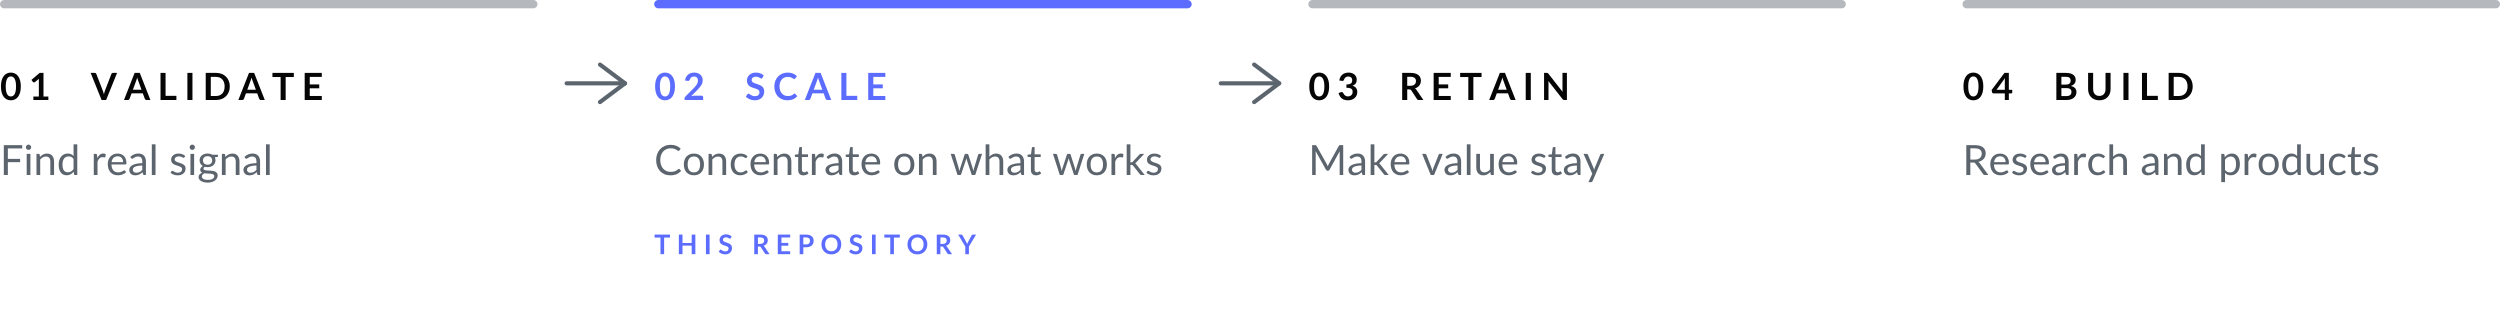
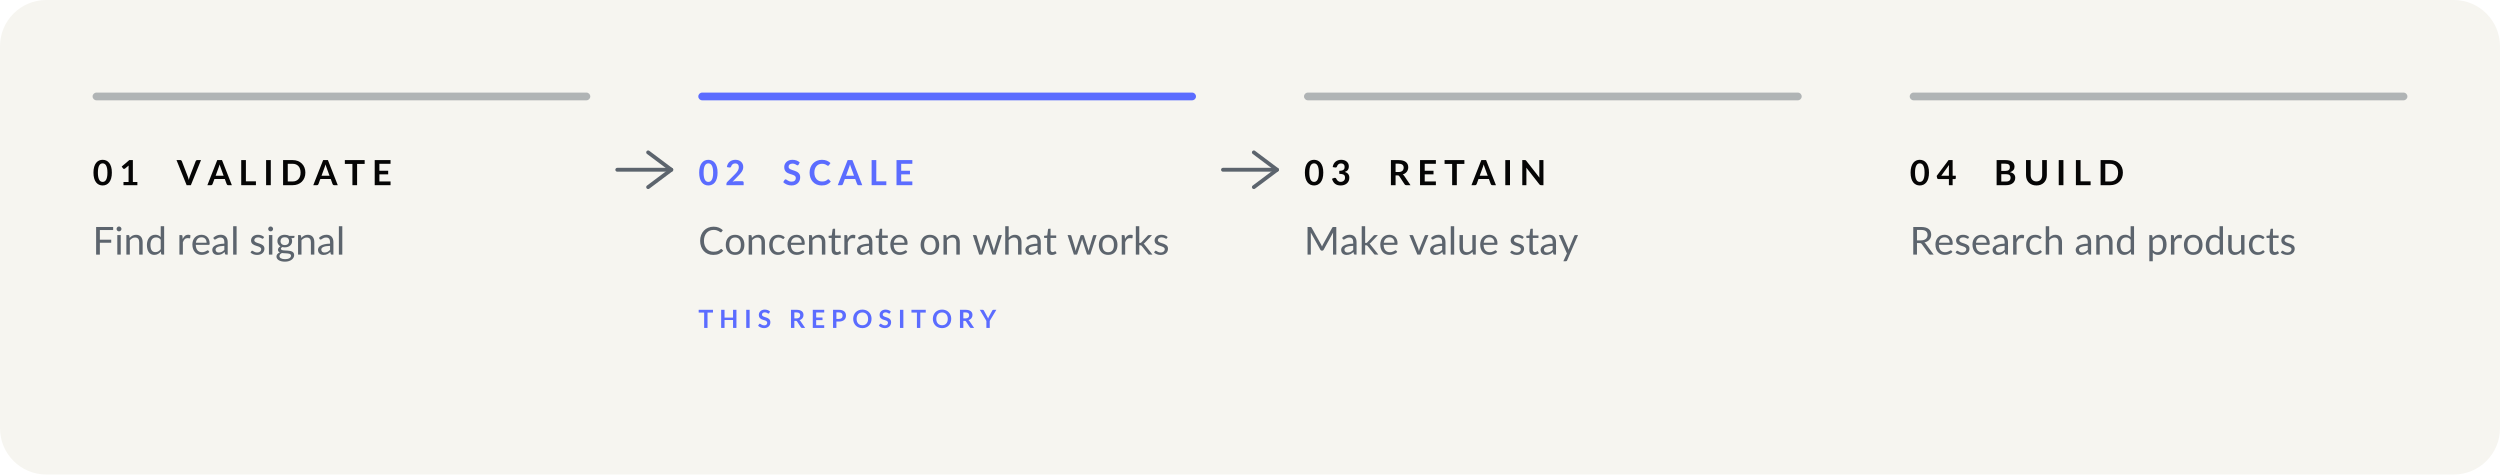
- <svg xmlns="http://www.w3.org/2000/svg" xmlns:xlink="http://www.w3.org/1999/xlink" width="1200" height="150" viewBox="0 0 1200 150" role="img" aria-label="ABADE method: validate, scale, retain, build. This repository: Scale">
+ <svg xmlns="http://www.w3.org/2000/svg" xmlns:xlink="http://www.w3.org/1999/xlink" width="1296" height="246" viewBox="0 0 1296 246" role="img" aria-label="ABADE method: validate, scale, retain, build. This repository: Scale">
  <defs>
    <path id="Bold-zero" d="M1110 723Q1110 534 1069.5 394.5Q1029 255 957.5 164.0Q886 73 788.5 28.5Q691 -16 578 -16Q465 -16 368.5 28.5Q272 73 201.0 164.0Q130 255 90.0 394.5Q50 534 50 723Q50 913 90.0 1052.0Q130 1191 201.0 1282.0Q272 1373 368.5 1417.5Q465 1462 578 1462Q691 1462 788.5 1417.5Q886 1373 957.5 1282.0Q1029 1191 1069.5 1052.0Q1110 913 1110 723ZM855 723Q855 880 832.0 983.0Q809 1086 770.5 1147.0Q732 1208 682.0 1232.5Q632 1257 578 1257Q525 1257 475.5 1232.5Q426 1208 388.0 1147.0Q350 1086 327.5 983.0Q305 880 305 723Q305 566 327.5 463.0Q350 360 388.0 299.0Q426 238 475.5 213.5Q525 189 578 189Q632 189 682.0 213.5Q732 238 770.5 299.0Q809 360 832.0 463.0Q855 566 855 723Z" />
    <path id="Bold-one" d="M1035 185V0H235V185H528V1028Q528 1078 531 1131L323 957Q305 943 287.5 939.5Q270 936 254.5 939.0Q239 942 227.0 949.5Q215 957 209 966L131 1073L572 1448H775V185Z" />
    <path id="Bold-space" d="" />
    <path id="Bold-V" d="M1400 1446 816 0H573L-11 1446H205Q240 1446 262.0 1429.0Q284 1412 295 1385L636 503Q653 460 668.5 408.5Q684 357 698 301Q710 357 724.0 408.5Q738 460 755 503L1094 1385Q1102 1408 1125.5 1427.0Q1149 1446 1183 1446Z" />
    <path id="Bold-A" d="M925 546 749 1027Q736 1059 722.0 1103.0Q708 1147 694 1198Q681 1147 667.0 1102.5Q653 1058 640 1025L465 546ZM1400 0H1192Q1157 0 1135.0 17.5Q1113 35 1102 61L994 356H395L287 61Q279 38 256.0 19.0Q233 0 199 0H-11L558 1446H832Z" />
    <path id="Bold-L" d="M1008 222V0H161V1446H430V222Z" />
    <path id="Bold-I" d="M431 0H161V1446H431Z" />
    <path id="Bold-D" d="M1445 723Q1445 564 1392.0 431.0Q1339 298 1243.0 202.0Q1147 106 1012.0 53.0Q877 0 712 0H161V1446H712Q877 1446 1012.0 1392.5Q1147 1339 1243.0 1243.5Q1339 1148 1392.0 1015.0Q1445 882 1445 723ZM1169 723Q1169 842 1137.5 936.5Q1106 1031 1046.5 1096.5Q987 1162 902.5 1197.0Q818 1232 712 1232H431V214H712Q818 214 902.5 249.0Q987 284 1046.5 349.5Q1106 415 1137.5 509.5Q1169 604 1169 723Z" />
    <path id="Bold-T" d="M1171 1225H735V0H466V1225H30V1446H1171Z" />
    <path id="Bold-E" d="M431 1232V831H937V624H431V215H1073V0H161V1446H1073V1232Z" />
    <path id="Regular-F" d="M377 1275V774H966V616H377V0H183V1433H1066V1275Z" />
    <path id="Regular-i" d="M329 1013V0H151V1013ZM367 1331Q367 1305 356.5 1282.5Q346 1260 328.5 1242.5Q311 1225 287.5 1215.0Q264 1205 238 1205Q212 1205 189.5 1215.0Q167 1225 150.0 1242.5Q133 1260 123.0 1282.5Q113 1305 113 1331Q113 1357 123.0 1380.5Q133 1404 150.0 1421.5Q167 1439 189.5 1449.0Q212 1459 238 1459Q264 1459 287.5 1449.0Q311 1439 328.5 1421.5Q346 1404 356.5 1380.5Q367 1357 367 1331Z" />
    <path id="Regular-n" d="M309 866Q342 903 379.0 933.0Q416 963 457.5 984.5Q499 1006 545.5 1017.5Q592 1029 646 1029Q729 1029 792.5 1001.5Q856 974 898.5 923.5Q941 873 963.0 802.0Q985 731 985 645V0H806V645Q806 760 753.5 823.5Q701 887 594 887Q515 887 446.5 849.0Q378 811 320 746V0H141V1013H248Q286 1013 295 976Z" />
    <path id="Regular-d" d="M801 772Q751 839 693.0 865.5Q635 892 563 892Q422 892 346.0 791.0Q270 690 270 503Q270 404 287.0 333.5Q304 263 337.0 217.5Q370 172 418.0 151.0Q466 130 527 130Q615 130 680.5 170.0Q746 210 801 283ZM979 1473V0H873Q835 0 825 37L809 160Q744 82 661.0 34.0Q578 -14 469 -14Q382 -14 311.0 19.5Q240 53 190.0 118.0Q140 183 113.0 280.0Q86 377 86 503Q86 615 116.0 711.5Q146 808 202.0 879.0Q258 950 339.5 990.5Q421 1031 523 1031Q616 1031 682.5 999.5Q749 968 801 912V1473Z" />
    <path id="Regular-space" d="" />
    <path id="Regular-r" d="M310 810Q358 914 428.0 972.5Q498 1031 599 1031Q631 1031 660.5 1024.0Q690 1017 713 1002L700 869Q694 844 670 844Q656 844 629.0 850.0Q602 856 568 856Q520 856 482.5 842.0Q445 828 415.5 800.5Q386 773 362.5 732.5Q339 692 320 640V0H141V1013H243Q272 1013 283.0 1002.0Q294 991 298 964Z" />
    <path id="Regular-e" d="M819 617Q819 679 801.5 730.5Q784 782 750.5 819.5Q717 857 669.0 877.5Q621 898 560 898Q432 898 357.5 823.5Q283 749 265 617ZM963 142Q930 102 884.0 72.5Q838 43 785.5 24.0Q733 5 677.0 -4.5Q621 -14 566 -14Q461 -14 372.5 21.5Q284 57 219.5 125.5Q155 194 119.0 295.0Q83 396 83 527Q83 633 115.5 725.0Q148 817 209.0 884.5Q270 952 358.0 990.5Q446 1029 556 1029Q647 1029 724.5 998.5Q802 968 858.5 910.5Q915 853 947.0 768.5Q979 684 979 576Q979 534 970.0 520.0Q961 506 936 506H259Q262 410 285.5 339.0Q309 268 351.0 220.5Q393 173 451.0 149.5Q509 126 581 126Q648 126 696.5 141.5Q745 157 780.0 175.0Q815 193 838.5 208.5Q862 224 879 224Q901 224 913 207Z" />
    <path id="Regular-a" d="M690 456Q567 452 480.5 436.5Q394 421 339.5 396.0Q285 371 260.5 337.0Q236 303 236 261Q236 221 249.0 192.0Q262 163 284.5 144.5Q307 126 337.5 117.5Q368 109 403 109Q450 109 489.0 118.5Q528 128 562.5 146.0Q597 164 628.5 189.0Q660 214 690 246ZM115 870Q199 951 296.0 991.0Q393 1031 511 1031Q596 1031 662.0 1003.0Q728 975 773.0 925.0Q818 875 841.0 804.0Q864 733 864 648V0H785Q759 0 745.0 8.5Q731 17 723 42L703 138Q663 101 625.0 72.5Q587 44 545.0 24.5Q503 5 455.5 -5.5Q408 -16 350 -16Q291 -16 239.0 0.5Q187 17 148.5 50.0Q110 83 87.5 133.5Q65 184 65 253Q65 313 98.0 368.5Q131 424 205.0 467.0Q279 510 398.0 537.5Q517 565 690 569V648Q690 766 639.0 826.5Q588 887 490 887Q424 887 379.5 870.5Q335 854 302.5 833.5Q270 813 246.5 796.5Q223 780 200 780Q182 780 169.0 789.5Q156 799 147 813Z" />
    <path id="Regular-l" d="M325 1473V0H147V1473Z" />
    <path id="Regular-s" d="M731 846Q719 824 694 824Q679 824 660.0 835.0Q641 846 613.5 859.5Q586 873 548.0 884.5Q510 896 458 896Q413 896 377.0 884.5Q341 873 315.5 853.0Q290 833 276.5 806.5Q263 780 263 749Q263 710 285.5 684.0Q308 658 345.0 639.0Q382 620 429.0 605.5Q476 591 525.5 574.5Q575 558 622.0 538.0Q669 518 706.0 488.0Q743 458 765.5 414.5Q788 371 788 310Q788 240 763.0 180.5Q738 121 689.0 77.5Q640 34 569.0 9.0Q498 -16 405 -16Q299 -16 213.0 18.5Q127 53 67 107L109 175Q117 188 128.0 195.0Q139 202 156 202Q174 202 194.0 188.0Q214 174 242.5 157.0Q271 140 312.0 126.0Q353 112 414 112Q466 112 505.0 125.5Q544 139 570.0 162.0Q596 185 608.5 215.0Q621 245 621 279Q621 321 598.5 348.5Q576 376 539.0 395.5Q502 415 454.5 429.5Q407 444 357.5 460.0Q308 476 260.5 496.5Q213 517 176.0 548.0Q139 579 116.5 624.5Q94 670 94 735Q94 793 118.0 846.5Q142 900 188.0 940.5Q234 981 301.0 1005.0Q368 1029 454 1029Q554 1029 633.5 997.5Q713 966 771 911Z" />
    <path id="Regular-g" d="M494 495Q548 495 589.0 510.0Q630 525 658.0 552.0Q686 579 700.0 616.5Q714 654 714 699Q714 792 657.5 847.0Q601 902 494 902Q386 902 329.5 847.0Q273 792 273 699Q273 654 287.5 616.5Q302 579 330.0 552.0Q358 525 399.0 510.0Q440 495 494 495ZM815 -55Q815 -18 794.0 5.0Q773 28 737.5 41.0Q702 54 655.0 59.5Q608 65 555.5 68.0Q503 71 449.0 74.0Q395 77 345 84Q289 58 253.5 18.5Q218 -21 218 -74Q218 -108 235.5 -137.5Q253 -167 289.0 -188.5Q325 -210 379.5 -222.5Q434 -235 508 -235Q580 -235 637.0 -222.0Q694 -209 733.5 -185.0Q773 -161 794.0 -128.0Q815 -95 815 -55ZM996 973V907Q996 874 954 865L839 850Q873 784 873 704Q873 630 844.5 569.5Q816 509 766.0 466.0Q716 423 646.0 400.0Q576 377 494 377Q423 377 360 394Q328 374 311.0 351.5Q294 329 294 306Q294 270 323.5 251.5Q353 233 401.0 225.0Q449 217 510.5 215.0Q572 213 636.5 208.5Q701 204 762.5 193.0Q824 182 872.0 157.0Q920 132 949.5 88.0Q979 44 979 -26Q979 -91 946.5 -152.0Q914 -213 853.0 -260.5Q792 -308 703.5 -336.5Q615 -365 504 -365Q393 -365 310.0 -343.0Q227 -321 172.0 -284.0Q117 -247 89.5 -198.5Q62 -150 62 -97Q62 -22 109.0 30.0Q156 82 238 113Q193 133 166.5 166.5Q140 200 140 257Q140 279 148.0 302.5Q156 326 172.5 349.5Q189 373 213.0 394.0Q237 415 269 431Q194 473 152.0 542.5Q110 612 110 704Q110 778 138.5 838.5Q167 899 218.0 941.5Q269 984 339.5 1007.0Q410 1030 494 1030Q560 1030 617.0 1015.5Q674 1001 721 973Z" />
    <path id="Bold-two" d="M981 230Q1021 230 1044.5 207.5Q1068 185 1068 148V0H76V82Q76 107 86.5 134.5Q97 162 120 184L559 624Q614 680 657.5 731.0Q701 782 730.0 832.0Q759 882 774.5 933.5Q790 985 790 1042Q790 1094 775.0 1133.5Q760 1173 732.5 1200.0Q705 1227 666.5 1240.5Q628 1254 580 1254Q536 1254 498.5 1241.5Q461 1229 432.0 1206.5Q403 1184 383.0 1154.0Q363 1124 353 1088Q336 1042 309.0 1027.0Q282 1012 231 1020L101 1043Q116 1147 159.0 1225.5Q202 1304 266.5 1356.5Q331 1409 414.5 1435.5Q498 1462 594 1462Q694 1462 777.0 1432.5Q860 1403 919.0 1349.0Q978 1295 1011.0 1219.0Q1044 1143 1044 1050Q1044 970 1020.5 902.0Q997 834 957.5 772.0Q918 710 865.0 652.0Q812 594 754 534L428 201Q475 215 521.5 222.5Q568 230 610 230Z" />
    <path id="Bold-S" d="M931 1183Q919 1162 905.5 1152.5Q892 1143 872 1143Q851 1143 826.5 1158.5Q802 1174 768.0 1193.0Q734 1212 688.5 1227.5Q643 1243 581 1243Q525 1243 483.0 1229.5Q441 1216 412.5 1192.0Q384 1168 370.0 1134.5Q356 1101 356 1061Q356 1010 384.5 976.0Q413 942 460.0 918.0Q507 894 567.0 875.0Q627 856 690.0 834.5Q753 813 813.0 784.5Q873 756 920.0 712.5Q967 669 995.5 606.0Q1024 543 1024 453Q1024 355 990.5 269.5Q957 184 892.5 120.5Q828 57 735.0 20.5Q642 -16 522 -16Q453 -16 386.0 -2.5Q319 11 257.5 36.0Q196 61 142.0 96.0Q88 131 46 174L125 303Q135 317 151.0 326.5Q167 336 185 336Q210 336 239.0 315.5Q268 295 308.0 270.0Q348 245 401.5 224.5Q455 204 530 204Q645 204 708.0 258.5Q771 313 771 415Q771 472 742.5 508.0Q714 544 667.0 568.5Q620 593 560.0 610.0Q500 627 438.0 647.0Q376 667 316.0 695.0Q256 723 209.0 768.0Q162 813 133.5 880.5Q105 948 105 1047Q105 1126 136.5 1201.0Q168 1276 228.0 1334.0Q288 1392 376.0 1427.0Q464 1462 578 1462Q706 1462 814.0 1422.0Q922 1382 998 1310Z" />
    <path id="Bold-C" d="M1154 341Q1176 341 1193 324L1299 209Q1211 100 1082.5 42.0Q954 -16 774 -16Q613 -16 484.5 39.0Q356 94 265.0 192.0Q174 290 125.5 426.0Q77 562 77 723Q77 886 129.0 1021.5Q181 1157 275.5 1255.0Q370 1353 501.0 1407.5Q632 1462 791 1462Q949 1462 1071.5 1410.0Q1194 1358 1280 1274L1190 1149Q1182 1137 1169.5 1128.0Q1157 1119 1135 1119Q1120 1119 1104.0 1127.5Q1088 1136 1069.0 1148.5Q1050 1161 1025.0 1176.0Q1000 1191 967.0 1203.5Q934 1216 890.5 1224.5Q847 1233 790 1233Q693 1233 612.5 1198.5Q532 1164 474.0 1098.5Q416 1033 384.0 938.5Q352 844 352 723Q352 601 386.5 506.0Q421 411 480.0 346.0Q539 281 619.0 246.5Q699 212 791 212Q846 212 890.5 218.0Q935 224 972.5 237.0Q1010 250 1043.5 270.5Q1077 291 1110 321Q1120 330 1131.0 335.5Q1142 341 1154 341Z" />
    <path id="Regular-C" d="M1189 296Q1205 296 1217 283L1294 200Q1206 98 1080.5 41.0Q955 -16 777 -16Q623 -16 497.0 37.5Q371 91 282.0 187.5Q193 284 144.0 419.0Q95 554 95 716Q95 878 146.0 1013.0Q197 1148 289.5 1245.0Q382 1342 511.0 1395.5Q640 1449 796 1449Q949 1449 1066.0 1400.0Q1183 1351 1272 1267L1208 1178Q1202 1168 1192.5 1161.5Q1183 1155 1167 1155Q1149 1155 1123.0 1174.5Q1097 1194 1055.0 1218.0Q1013 1242 950.0 1261.5Q887 1281 795 1281Q684 1281 592.0 1242.5Q500 1204 433.5 1131.0Q367 1058 330.0 953.0Q293 848 293 716Q293 582 331.5 477.0Q370 372 436.5 299.5Q503 227 593.5 189.0Q684 151 789 151Q853 151 904.5 158.5Q956 166 999.5 182.0Q1043 198 1080.5 222.5Q1118 247 1155 281Q1172 296 1189 296Z" />
    <path id="Regular-o" d="M568 1029Q679 1029 768.0 992.0Q857 955 920.0 887.0Q983 819 1016.5 722.5Q1050 626 1050 507Q1050 387 1016.5 291.0Q983 195 920.0 127.0Q857 59 768.0 22.5Q679 -14 568 -14Q456 -14 366.5 22.5Q277 59 214.0 127.0Q151 195 117.5 291.0Q84 387 84 507Q84 626 117.5 722.5Q151 819 214.0 887.0Q277 955 366.5 992.0Q456 1029 568 1029ZM568 125Q718 125 792.0 225.5Q866 326 866 506Q866 687 792.0 788.0Q718 889 568 889Q492 889 435.5 863.0Q379 837 341.5 788.0Q304 739 285.5 667.5Q267 596 267 506Q267 326 341.5 225.5Q416 125 568 125Z" />
    <path id="Regular-c" d="M846 833Q838 822 830.0 816.0Q822 810 808 810Q793 810 775.0 822.5Q757 835 730.5 850.0Q704 865 665.5 877.5Q627 890 571 890Q496 890 439.0 863.5Q382 837 343.5 787.0Q305 737 285.5 666.0Q266 595 266 507Q266 415 287.0 343.5Q308 272 346.5 223.5Q385 175 439.5 149.5Q494 124 562 124Q627 124 669.0 139.5Q711 155 738.5 174.0Q766 193 784.5 208.5Q803 224 821 224Q843 224 855 207L905 142Q872 101 830.0 72.0Q788 43 739.5 23.5Q691 4 638.0 -5.0Q585 -14 530 -14Q435 -14 353.5 21.0Q272 56 212.0 122.5Q152 189 118.0 286.0Q84 383 84 507Q84 620 115.5 716.0Q147 812 207.5 881.5Q268 951 356.5 990.0Q445 1029 560 1029Q667 1029 748.5 994.5Q830 960 893 897Z" />
    <path id="Regular-t" d="M452 -16Q332 -16 267.5 51.0Q203 118 203 244V864H81Q65 864 54.0 873.5Q43 883 43 903V974L209 995L250 1308Q253 1323 263.5 1332.5Q274 1342 291 1342H381V993H674V864H381V256Q381 192 412.0 161.0Q443 130 492 130Q520 130 540.5 137.5Q561 145 576.0 154.0Q591 163 601.5 170.5Q612 178 620 178Q634 178 645 161L697 76Q651 33 586.0 8.5Q521 -16 452 -16Z" />
    <path id="Regular-w" d="M1538 1013 1210 0H1069Q1043 0 1033 34L809 721Q801 744 796.0 767.5Q791 791 786 814Q781 791 776.0 767.5Q771 744 763 720L535 34Q526 0 495 0H361L33 1013H173Q194 1013 208.5 1002.0Q223 991 228 976L422 324Q439 252 449 188Q458 221 467.5 255.0Q477 289 488 324L702 980Q707 995 719.5 1005.0Q732 1015 750 1015H828Q848 1015 861.0 1005.0Q874 995 879 980L1088 324Q1099 289 1108.0 255.0Q1117 221 1125 188Q1130 221 1137.5 254.5Q1145 288 1154 324L1352 976Q1357 992 1371.0 1002.5Q1385 1013 1404 1013Z" />
    <path id="Regular-h" d="M320 878Q385 947 464.0 988.0Q543 1029 646 1029Q729 1029 792.5 1001.5Q856 974 898.5 923.5Q941 873 963.0 802.0Q985 731 985 645V0H806V645Q806 760 753.5 823.5Q701 887 594 887Q515 887 446.5 849.0Q378 811 320 746V0H141V1473H320Z" />
    <path id="Regular-k" d="M320 1473V606H366Q386 606 399.5 611.5Q413 617 428 634L748 977Q762 994 777.5 1003.5Q793 1013 819 1013H980L607 616Q580 582 549 563Q567 551 581.5 535.5Q596 520 609 500L1005 0H846Q823 0 806.5 7.5Q790 15 778 35L445 450Q430 471 415.5 477.5Q401 484 371 484H320V0H141V1473Z" />
    <path id="Bold-H" d="M1380 1446V0H1110V632H431V0H161V1446H431V824H1110V1446Z" />
    <path id="Bold-R" d="M598 758Q674 758 730.5 777.0Q787 796 823.5 829.5Q860 863 878.0 909.0Q896 955 896 1010Q896 1120 823.5 1179.0Q751 1238 602 1238H430V758ZM1290 0H1047Q978 0 947 54L643 517Q626 543 605.5 554.0Q585 565 545 565H430V0H161V1446H602Q749 1446 854.5 1415.5Q960 1385 1027.5 1330.0Q1095 1275 1127.0 1198.5Q1159 1122 1159 1030Q1159 957 1137.5 892.0Q1116 827 1075.5 774.0Q1035 721 975.5 681.0Q916 641 840 618Q866 603 888.0 582.5Q910 562 928 534Z" />
    <path id="Bold-P" d="M631 719Q705 719 760.0 737.5Q815 756 851.5 790.5Q888 825 906.0 874.5Q924 924 924 985Q924 1043 906.0 1090.0Q888 1137 852.0 1170.0Q816 1203 761.0 1220.5Q706 1238 631 1238H430V719ZM631 1446Q776 1446 882.0 1412.0Q988 1378 1057.0 1317.0Q1126 1256 1159.5 1171.0Q1193 1086 1193 985Q1193 880 1158.0 792.5Q1123 705 1053.0 642.0Q983 579 877.5 544.0Q772 509 631 509H430V0H161V1446Z" />
    <path id="Bold-O" d="M1540 723Q1540 564 1487.5 428.5Q1435 293 1339.0 194.0Q1243 95 1108.0 39.5Q973 -16 808 -16Q644 -16 509.0 39.5Q374 95 277.5 194.0Q181 293 128.0 428.5Q75 564 75 723Q75 882 128.0 1017.5Q181 1153 277.5 1252.0Q374 1351 509.0 1406.5Q644 1462 808 1462Q918 1462 1015.0 1436.5Q1112 1411 1193.0 1364.5Q1274 1318 1338.5 1251.5Q1403 1185 1448.0 1103.0Q1493 1021 1516.5 925.0Q1540 829 1540 723ZM1265 723Q1265 842 1233.0 936.5Q1201 1031 1142.0 1097.0Q1083 1163 998.5 1198.0Q914 1233 808 1233Q702 1233 617.5 1198.0Q533 1163 473.5 1097.0Q414 1031 382.0 936.5Q350 842 350 723Q350 604 382.0 509.5Q414 415 473.5 349.5Q533 284 617.5 249.0Q702 214 808 214Q914 214 998.5 249.0Q1083 284 1142.0 349.5Q1201 415 1233.0 509.5Q1265 604 1265 723Z" />
    <path id="Bold-Y" d="M782 560V0H514V560L-13 1446H224Q259 1446 279.5 1429.0Q300 1412 314 1386L578 903Q601 860 618.5 822.0Q636 784 650 746Q663 784 680.0 822.0Q697 860 719 903L982 1386Q993 1408 1015.0 1427.0Q1037 1446 1071 1446H1309Z" />
    <path id="Bold-three" d="M108 1043Q123 1147 166.0 1225.5Q209 1304 273.5 1356.5Q338 1409 421.5 1435.5Q505 1462 601 1462Q701 1462 781.5 1433.5Q862 1405 919.0 1354.5Q976 1304 1006.5 1236.0Q1037 1168 1037 1089Q1037 1020 1021.5 967.5Q1006 915 977.0 876.0Q948 837 905.0 810.0Q862 783 808 765Q938 724 1002.0 640.0Q1066 556 1066 429Q1066 321 1026.0 238.0Q986 155 918.0 98.5Q850 42 760.5 13.0Q671 -16 571 -16Q462 -16 381.0 9.0Q300 34 240.0 83.0Q180 132 138.0 203.0Q96 274 66 367L175 412Q218 430 255.5 421.5Q293 413 310 381Q328 346 349.5 312.0Q371 278 401.0 251.5Q431 225 471.5 208.5Q512 192 568 192Q631 192 678.0 212.5Q725 233 756.5 266.0Q788 299 803.5 339.5Q819 380 819 421Q819 473 808.0 515.5Q797 558 762.0 588.0Q727 618 661.5 635.0Q596 652 486 652V828Q577 829 637.0 845.0Q697 861 732.5 889.5Q768 918 782.0 958.0Q796 998 796 1046Q796 1148 739.0 1201.0Q682 1254 587 1254Q543 1254 506.0 1241.5Q469 1229 439.5 1206.5Q410 1184 390.0 1154.0Q370 1124 360 1088Q343 1042 315.5 1027.0Q288 1012 238 1020Z" />
    <path id="Bold-N" d="M1380 1446V0H1242Q1210 0 1188.5 10.5Q1167 21 1147 46L392 1010Q398 944 398 888V0H161V1446H302Q319 1446 331.5 1444.5Q344 1443 353.5 1438.5Q363 1434 372.0 1425.5Q381 1417 392 1403L1150 435Q1147 470 1145.0 504.0Q1143 538 1143 567V1446Z" />
    <path id="Regular-M" d="M1674 1433V0H1504V1053Q1504 1074 1505.5 1098.0Q1507 1122 1509 1147L1017 251Q994 206 947 206H919Q872 206 849 251L347 1151Q353 1098 353 1053V0H183V1433H326Q352 1433 366.0 1428.0Q380 1423 393 1400L888 518Q900 494 911.5 468.0Q923 442 933 415Q943 442 954.0 468.5Q965 495 978 519L1464 1400Q1476 1423 1490.5 1428.0Q1505 1433 1531 1433Z" />
    <path id="Regular-v" d="M1009 1013 596 0H436L23 1013H168Q190 1013 204.0 1002.0Q218 991 223 976L480 324Q492 287 501.0 252.0Q510 217 518 182Q526 217 535.0 252.0Q544 287 557 324L817 976Q823 992 837.0 1002.5Q851 1013 870 1013Z" />
    <path id="Regular-u" d="M974 1013V0H868Q830 0 820 37L806 146Q740 73 658.0 28.5Q576 -16 470 -16Q387 -16 323.5 11.5Q260 39 217.0 89.0Q174 139 152.5 210.0Q131 281 131 367V1013H309V367Q309 252 361.5 189.0Q414 126 522 126Q601 126 669.5 163.5Q738 201 796 267V1013Z" />
    <path id="Regular-y" d="M1015 1013 450 -299Q441 -319 427.5 -331.0Q414 -343 386 -343H254L439 59L21 1013H175Q198 1013 211.5 1001.5Q225 990 230 976L501 338Q517 296 528 250Q542 297 558 339L821 976Q827 992 841.5 1002.5Q856 1013 874 1013Z" />
    <path id="Bold-four" d="M712 545V1018Q712 1085 721 1166L272 545ZM1109 545V402Q1109 382 1096.0 367.5Q1083 353 1059 353H927V0H712V353H102Q77 353 58.0 368.5Q39 384 34 407L8 532L693 1447H927V545Z" />
    <path id="Bold-B" d="M702 210Q777 210 828.0 228.0Q879 246 909.5 276.0Q940 306 953.5 346.0Q967 386 967 431Q967 478 952.0 515.5Q937 553 905.0 579.5Q873 606 822.5 620.0Q772 634 701 634H430V210ZM430 1238V820H644Q782 820 852.5 870.0Q923 920 923 1029Q923 1142 859.0 1190.0Q795 1238 659 1238ZM659 1446Q801 1446 902.0 1419.0Q1003 1392 1067.5 1342.0Q1132 1292 1162.0 1221.0Q1192 1150 1192 1061Q1192 1010 1177.0 963.5Q1162 917 1130.5 876.5Q1099 836 1050.5 803.0Q1002 770 935 747Q1233 680 1233 425Q1233 333 1198.0 255.0Q1163 177 1096.0 120.5Q1029 64 931.0 32.0Q833 0 707 0H161V1446Z" />
    <path id="Bold-U" d="M743 217Q821 217 882.5 243.0Q944 269 986.0 316.0Q1028 363 1050.5 430.0Q1073 497 1073 580V1446H1342V580Q1342 451 1300.5 341.5Q1259 232 1181.5 152.5Q1104 73 993.0 28.5Q882 -16 743 -16Q603 -16 492.0 28.5Q381 73 303.5 152.5Q226 232 184.5 341.5Q143 451 143 580V1446H412V581Q412 498 434.5 431.0Q457 364 499.5 316.5Q542 269 603.5 243.0Q665 217 743 217Z" />
    <path id="Regular-R" d="M580 739Q664 739 728.5 759.5Q793 780 836.5 817.5Q880 855 902.0 907.0Q924 959 924 1022Q924 1150 840.0 1215.0Q756 1280 588 1280H376V739ZM1242 0H1070Q1017 0 992 41L620 553Q603 577 583.5 587.5Q564 598 523 598H376V0H183V1433H588Q724 1433 823.0 1405.5Q922 1378 986.5 1326.0Q1051 1274 1082.0 1200.5Q1113 1127 1113 1036Q1113 960 1089.0 894.0Q1065 828 1019.5 775.5Q974 723 908.5 686.0Q843 649 760 630Q797 609 824 569Z" />
    <path id="Regular-p" d="M320 244Q369 178 427.0 151.0Q485 124 557 124Q699 124 775.0 225.0Q851 326 851 513Q851 612 833.5 683.0Q816 754 783.0 799.5Q750 845 702.0 866.0Q654 887 593 887Q506 887 440.5 847.0Q375 807 320 734ZM311 856Q375 935 459.0 983.0Q543 1031 651 1031Q739 1031 810.0 997.5Q881 964 931.0 898.5Q981 833 1008.0 736.0Q1035 639 1035 513Q1035 401 1005.0 304.5Q975 208 918.5 137.5Q862 67 780.5 26.5Q699 -14 597 -14Q504 -14 437.5 17.5Q371 49 320 105V-343H141V1013H248Q286 1013 295 976Z" />
  </defs>
-   <rect x="0" y="0" width="258" height="4" rx="2" fill="#5C646D" fill-opacity="0.45" />
-   <g fill="#050505">
-     <use xlink:href="#Bold-zero" transform="translate(0.0 48.0) scale(0.009 -0.009)" />
-     <use xlink:href="#Bold-one" transform="translate(13.9 48.0) scale(0.009 -0.009)" />
-     <use xlink:href="#Bold-V" transform="translate(43.6 48.0) scale(0.009 -0.009)" />
-     <use xlink:href="#Bold-A" transform="translate(59.6 48.0) scale(0.009 -0.009)" />
-     <use xlink:href="#Bold-L" transform="translate(75.6 48.0) scale(0.009 -0.009)" />
-     <use xlink:href="#Bold-I" transform="translate(88.5 48.0) scale(0.009 -0.009)" />
-     <use xlink:href="#Bold-D" transform="translate(97.3 48.0) scale(0.009 -0.009)" />
-     <use xlink:href="#Bold-A" transform="translate(114.5 48.0) scale(0.009 -0.009)" />
-     <use xlink:href="#Bold-T" transform="translate(130.5 48.0) scale(0.009 -0.009)" />
-     <use xlink:href="#Bold-E" transform="translate(144.8 48.0) scale(0.009 -0.009)" />
-   </g>
-   <g fill="#5C646D">
-     <use xlink:href="#Regular-F" transform="translate(0.0 84.0) scale(0.01 -0.01)" />
-     <use xlink:href="#Regular-i" transform="translate(11.3 84.0) scale(0.01 -0.01)" />
-     <use xlink:href="#Regular-n" transform="translate(16.1 84.0) scale(0.01 -0.01)" />
-     <use xlink:href="#Regular-d" transform="translate(27.3 84.0) scale(0.01 -0.01)" />
-     <use xlink:href="#Regular-r" transform="translate(43.6 84.0) scale(0.01 -0.01)" />
-     <use xlink:href="#Regular-e" transform="translate(50.9 84.0) scale(0.01 -0.01)" />
-     <use xlink:href="#Regular-a" transform="translate(61.4 84.0) scale(0.01 -0.01)" />
-     <use xlink:href="#Regular-l" transform="translate(71.4 84.0) scale(0.01 -0.01)" />
-     <use xlink:href="#Regular-s" transform="translate(81.2 84.0) scale(0.01 -0.01)" />
-     <use xlink:href="#Regular-i" transform="translate(89.9 84.0) scale(0.01 -0.01)" />
-     <use xlink:href="#Regular-g" transform="translate(94.7 84.0) scale(0.01 -0.01)" />
-     <use xlink:href="#Regular-n" transform="translate(105.1 84.0) scale(0.01 -0.01)" />
-     <use xlink:href="#Regular-a" transform="translate(116.2 84.0) scale(0.01 -0.01)" />
-     <use xlink:href="#Regular-l" transform="translate(126.2 84.0) scale(0.01 -0.01)" />
-   </g>
-   <path d="M272 40 H300" stroke="#5C646D" stroke-width="2" fill="none" stroke-linecap="round" />
-   <path d="M288 31 L300 40 L288 49" stroke="#5C646D" stroke-width="2" fill="none" stroke-linecap="round" stroke-linejoin="round" />
-   <rect x="314" y="0" width="258" height="4" rx="2" fill="#5B6CFF" fill-opacity="1" />
-   <g fill="#5B6CFF">
-     <use xlink:href="#Bold-zero" transform="translate(314.0 48.0) scale(0.009 -0.009)" />
-     <use xlink:href="#Bold-two" transform="translate(327.9 48.0) scale(0.009 -0.009)" />
-     <use xlink:href="#Bold-S" transform="translate(357.6 48.0) scale(0.009 -0.009)" />
-     <use xlink:href="#Bold-C" transform="translate(371.0 48.0) scale(0.009 -0.009)" />
-     <use xlink:href="#Bold-A" transform="translate(386.4 48.0) scale(0.009 -0.009)" />
-     <use xlink:href="#Bold-L" transform="translate(402.4 48.0) scale(0.009 -0.009)" />
-     <use xlink:href="#Bold-E" transform="translate(415.3 48.0) scale(0.009 -0.009)" />
-   </g>
-   <g fill="#5C646D">
-     <use xlink:href="#Regular-C" transform="translate(314.0 84.0) scale(0.01 -0.01)" />
-     <use xlink:href="#Regular-o" transform="translate(327.4 84.0) scale(0.01 -0.01)" />
-     <use xlink:href="#Regular-n" transform="translate(338.7 84.0) scale(0.01 -0.01)" />
-     <use xlink:href="#Regular-c" transform="translate(349.9 84.0) scale(0.01 -0.01)" />
-     <use xlink:href="#Regular-e" transform="translate(359.4 84.0) scale(0.01 -0.01)" />
-     <use xlink:href="#Regular-n" transform="translate(370.0 84.0) scale(0.01 -0.01)" />
-     <use xlink:href="#Regular-t" transform="translate(381.1 84.0) scale(0.01 -0.01)" />
-     <use xlink:href="#Regular-r" transform="translate(388.3 84.0) scale(0.01 -0.01)" />
-     <use xlink:href="#Regular-a" transform="translate(395.6 84.0) scale(0.01 -0.01)" />
-     <use xlink:href="#Regular-t" transform="translate(405.5 84.0) scale(0.01 -0.01)" />
-     <use xlink:href="#Regular-e" transform="translate(412.7 84.0) scale(0.01 -0.01)" />
-     <use xlink:href="#Regular-o" transform="translate(428.4 84.0) scale(0.01 -0.01)" />
-     <use xlink:href="#Regular-n" transform="translate(439.7 84.0) scale(0.01 -0.01)" />
-     <use xlink:href="#Regular-w" transform="translate(456.0 84.0) scale(0.01 -0.01)" />
-     <use xlink:href="#Regular-h" transform="translate(471.7 84.0) scale(0.01 -0.01)" />
-     <use xlink:href="#Regular-a" transform="translate(482.9 84.0) scale(0.01 -0.01)" />
-     <use xlink:href="#Regular-t" transform="translate(492.8 84.0) scale(0.01 -0.01)" />
-     <use xlink:href="#Regular-w" transform="translate(505.1 84.0) scale(0.01 -0.01)" />
-     <use xlink:href="#Regular-o" transform="translate(520.8 84.0) scale(0.01 -0.01)" />
-     <use xlink:href="#Regular-r" transform="translate(532.1 84.0) scale(0.01 -0.01)" />
-     <use xlink:href="#Regular-k" transform="translate(539.4 84.0) scale(0.01 -0.01)" />
-     <use xlink:href="#Regular-s" transform="translate(549.6 84.0) scale(0.01 -0.01)" />
-   </g>
-   <g fill="#5B6CFF">
-     <use xlink:href="#Bold-T" transform="translate(314.0 122.0) scale(0.0065 -0.0065)" />
-     <use xlink:href="#Bold-H" transform="translate(324.8 122.0) scale(0.0065 -0.0065)" />
-     <use xlink:href="#Bold-I" transform="translate(337.8 122.0) scale(0.0065 -0.0065)" />
-     <use xlink:href="#Bold-S" transform="translate(344.7 122.0) scale(0.0065 -0.0065)" />
-     <use xlink:href="#Bold-R" transform="translate(361.0 122.0) scale(0.0065 -0.0065)" />
-     <use xlink:href="#Bold-E" transform="translate(372.3 122.0) scale(0.0065 -0.0065)" />
-     <use xlink:href="#Bold-P" transform="translate(382.8 122.0) scale(0.0065 -0.0065)" />
-     <use xlink:href="#Bold-O" transform="translate(393.8 122.0) scale(0.0065 -0.0065)" />
-     <use xlink:href="#Bold-S" transform="translate(407.3 122.0) scale(0.0065 -0.0065)" />
-     <use xlink:href="#Bold-I" transform="translate(417.5 122.0) scale(0.0065 -0.0065)" />
-     <use xlink:href="#Bold-T" transform="translate(424.3 122.0) scale(0.0065 -0.0065)" />
-     <use xlink:href="#Bold-O" transform="translate(435.1 122.0) scale(0.0065 -0.0065)" />
-     <use xlink:href="#Bold-R" transform="translate(448.6 122.0) scale(0.0065 -0.0065)" />
-     <use xlink:href="#Bold-Y" transform="translate(460.0 122.0) scale(0.0065 -0.0065)" />
-   </g>
-   <path d="M586 40 H614" stroke="#5C646D" stroke-width="2" fill="none" stroke-linecap="round" />
-   <path d="M602 31 L614 40 L602 49" stroke="#5C646D" stroke-width="2" fill="none" stroke-linecap="round" stroke-linejoin="round" />
-   <rect x="628" y="0" width="258" height="4" rx="2" fill="#5C646D" fill-opacity="0.45" />
-   <g fill="#050505">
-     <use xlink:href="#Bold-zero" transform="translate(628.0 48.0) scale(0.009 -0.009)" />
-     <use xlink:href="#Bold-three" transform="translate(641.9 48.0) scale(0.009 -0.009)" />
-     <use xlink:href="#Bold-R" transform="translate(671.6 48.0) scale(0.009 -0.009)" />
-     <use xlink:href="#Bold-E" transform="translate(686.7 48.0) scale(0.009 -0.009)" />
-     <use xlink:href="#Bold-T" transform="translate(700.6 48.0) scale(0.009 -0.009)" />
-     <use xlink:href="#Bold-A" transform="translate(714.9 48.0) scale(0.009 -0.009)" />
-     <use xlink:href="#Bold-I" transform="translate(730.9 48.0) scale(0.009 -0.009)" />
-     <use xlink:href="#Bold-N" transform="translate(739.7 48.0) scale(0.009 -0.009)" />
-   </g>
-   <g fill="#5C646D">
-     <use xlink:href="#Regular-M" transform="translate(628.0 84.0) scale(0.01 -0.01)" />
-     <use xlink:href="#Regular-a" transform="translate(646.6 84.0) scale(0.01 -0.01)" />
-     <use xlink:href="#Regular-k" transform="translate(656.5 84.0) scale(0.01 -0.01)" />
-     <use xlink:href="#Regular-e" transform="translate(666.7 84.0) scale(0.01 -0.01)" />
-     <use xlink:href="#Regular-v" transform="translate(682.4 84.0) scale(0.01 -0.01)" />
-     <use xlink:href="#Regular-a" transform="translate(692.7 84.0) scale(0.01 -0.01)" />
-     <use xlink:href="#Regular-l" transform="translate(702.6 84.0) scale(0.01 -0.01)" />
-     <use xlink:href="#Regular-u" transform="translate(707.3 84.0) scale(0.01 -0.01)" />
-     <use xlink:href="#Regular-e" transform="translate(718.5 84.0) scale(0.01 -0.01)" />
-     <use xlink:href="#Regular-s" transform="translate(734.2 84.0) scale(0.01 -0.01)" />
-     <use xlink:href="#Regular-t" transform="translate(742.8 84.0) scale(0.01 -0.01)" />
-     <use xlink:href="#Regular-a" transform="translate(750.0 84.0) scale(0.01 -0.01)" />
-     <use xlink:href="#Regular-y" transform="translate(759.9 84.0) scale(0.01 -0.01)" />
-   </g>
-   <rect x="942" y="0" width="258" height="4" rx="2" fill="#5C646D" fill-opacity="0.45" />
-   <g fill="#050505">
-     <use xlink:href="#Bold-zero" transform="translate(942.0 48.0) scale(0.009 -0.009)" />
-     <use xlink:href="#Bold-four" transform="translate(955.9 48.0) scale(0.009 -0.009)" />
-     <use xlink:href="#Bold-B" transform="translate(985.6 48.0) scale(0.009 -0.009)" />
-     <use xlink:href="#Bold-U" transform="translate(1001.0 48.0) scale(0.009 -0.009)" />
-     <use xlink:href="#Bold-I" transform="translate(1017.8 48.0) scale(0.009 -0.009)" />
-     <use xlink:href="#Bold-L" transform="translate(1026.7 48.0) scale(0.009 -0.009)" />
-     <use xlink:href="#Bold-D" transform="translate(1039.5 48.0) scale(0.009 -0.009)" />
-   </g>
-   <g fill="#5C646D">
-     <use xlink:href="#Regular-R" transform="translate(942.0 84.0) scale(0.01 -0.01)" />
-     <use xlink:href="#Regular-e" transform="translate(954.5 84.0) scale(0.01 -0.01)" />
-     <use xlink:href="#Regular-s" transform="translate(965.1 84.0) scale(0.01 -0.01)" />
-     <use xlink:href="#Regular-e" transform="translate(973.7 84.0) scale(0.01 -0.01)" />
-     <use xlink:href="#Regular-a" transform="translate(984.3 84.0) scale(0.01 -0.01)" />
-     <use xlink:href="#Regular-r" transform="translate(994.2 84.0) scale(0.01 -0.01)" />
-     <use xlink:href="#Regular-c" transform="translate(1001.5 84.0) scale(0.01 -0.01)" />
-     <use xlink:href="#Regular-h" transform="translate(1011.1 84.0) scale(0.01 -0.01)" />
-     <use xlink:href="#Regular-a" transform="translate(1027.4 84.0) scale(0.01 -0.01)" />
-     <use xlink:href="#Regular-n" transform="translate(1037.3 84.0) scale(0.01 -0.01)" />
-     <use xlink:href="#Regular-d" transform="translate(1048.5 84.0) scale(0.01 -0.01)" />
-     <use xlink:href="#Regular-p" transform="translate(1064.8 84.0) scale(0.01 -0.01)" />
-     <use xlink:href="#Regular-r" transform="translate(1076.0 84.0) scale(0.01 -0.01)" />
-     <use xlink:href="#Regular-o" transform="translate(1083.3 84.0) scale(0.01 -0.01)" />
-     <use xlink:href="#Regular-d" transform="translate(1094.6 84.0) scale(0.01 -0.01)" />
-     <use xlink:href="#Regular-u" transform="translate(1105.8 84.0) scale(0.01 -0.01)" />
-     <use xlink:href="#Regular-c" transform="translate(1117.0 84.0) scale(0.01 -0.01)" />
-     <use xlink:href="#Regular-t" transform="translate(1126.5 84.0) scale(0.01 -0.01)" />
-     <use xlink:href="#Regular-s" transform="translate(1133.7 84.0) scale(0.01 -0.01)" />
+   <rect width="1296" height="246" rx="24" fill="#F6F5F0" />
+   <g transform="translate(48 48)">
+     <rect x="0" y="0" width="258" height="4" rx="2" fill="#5C646D" fill-opacity="0.45" />
+     <g fill="#050505">
+       <use xlink:href="#Bold-zero" transform="translate(0.0 48.0) scale(0.009 -0.009)" />
+       <use xlink:href="#Bold-one" transform="translate(13.9 48.0) scale(0.009 -0.009)" />
+       <use xlink:href="#Bold-V" transform="translate(43.6 48.0) scale(0.009 -0.009)" />
+       <use xlink:href="#Bold-A" transform="translate(59.6 48.0) scale(0.009 -0.009)" />
+       <use xlink:href="#Bold-L" transform="translate(75.6 48.0) scale(0.009 -0.009)" />
+       <use xlink:href="#Bold-I" transform="translate(88.5 48.0) scale(0.009 -0.009)" />
+       <use xlink:href="#Bold-D" transform="translate(97.3 48.0) scale(0.009 -0.009)" />
+       <use xlink:href="#Bold-A" transform="translate(114.5 48.0) scale(0.009 -0.009)" />
+       <use xlink:href="#Bold-T" transform="translate(130.5 48.0) scale(0.009 -0.009)" />
+       <use xlink:href="#Bold-E" transform="translate(144.8 48.0) scale(0.009 -0.009)" />
+     </g>
+     <g fill="#5C646D">
+       <use xlink:href="#Regular-F" transform="translate(0.0 84.0) scale(0.01 -0.01)" />
+       <use xlink:href="#Regular-i" transform="translate(11.3 84.0) scale(0.01 -0.01)" />
+       <use xlink:href="#Regular-n" transform="translate(16.1 84.0) scale(0.01 -0.01)" />
+       <use xlink:href="#Regular-d" transform="translate(27.3 84.0) scale(0.01 -0.01)" />
+       <use xlink:href="#Regular-r" transform="translate(43.6 84.0) scale(0.01 -0.01)" />
+       <use xlink:href="#Regular-e" transform="translate(50.9 84.0) scale(0.01 -0.01)" />
+       <use xlink:href="#Regular-a" transform="translate(61.4 84.0) scale(0.01 -0.01)" />
+       <use xlink:href="#Regular-l" transform="translate(71.4 84.0) scale(0.01 -0.01)" />
+       <use xlink:href="#Regular-s" transform="translate(81.2 84.0) scale(0.01 -0.01)" />
+       <use xlink:href="#Regular-i" transform="translate(89.9 84.0) scale(0.01 -0.01)" />
+       <use xlink:href="#Regular-g" transform="translate(94.7 84.0) scale(0.01 -0.01)" />
+       <use xlink:href="#Regular-n" transform="translate(105.1 84.0) scale(0.01 -0.01)" />
+       <use xlink:href="#Regular-a" transform="translate(116.2 84.0) scale(0.01 -0.01)" />
+       <use xlink:href="#Regular-l" transform="translate(126.2 84.0) scale(0.01 -0.01)" />
+     </g>
+     <path d="M272 40 H300" stroke="#5C646D" stroke-width="2" fill="none" stroke-linecap="round" />
+     <path d="M288 31 L300 40 L288 49" stroke="#5C646D" stroke-width="2" fill="none" stroke-linecap="round" stroke-linejoin="round" />
+     <rect x="314" y="0" width="258" height="4" rx="2" fill="#5B6CFF" fill-opacity="1" />
+     <g fill="#5B6CFF">
+       <use xlink:href="#Bold-zero" transform="translate(314.0 48.0) scale(0.009 -0.009)" />
+       <use xlink:href="#Bold-two" transform="translate(327.9 48.0) scale(0.009 -0.009)" />
+       <use xlink:href="#Bold-S" transform="translate(357.6 48.0) scale(0.009 -0.009)" />
+       <use xlink:href="#Bold-C" transform="translate(371.0 48.0) scale(0.009 -0.009)" />
+       <use xlink:href="#Bold-A" transform="translate(386.4 48.0) scale(0.009 -0.009)" />
+       <use xlink:href="#Bold-L" transform="translate(402.4 48.0) scale(0.009 -0.009)" />
+       <use xlink:href="#Bold-E" transform="translate(415.3 48.0) scale(0.009 -0.009)" />
+     </g>
+     <g fill="#5C646D">
+       <use xlink:href="#Regular-C" transform="translate(314.0 84.0) scale(0.01 -0.01)" />
+       <use xlink:href="#Regular-o" transform="translate(327.4 84.0) scale(0.01 -0.01)" />
+       <use xlink:href="#Regular-n" transform="translate(338.7 84.0) scale(0.01 -0.01)" />
+       <use xlink:href="#Regular-c" transform="translate(349.9 84.0) scale(0.01 -0.01)" />
+       <use xlink:href="#Regular-e" transform="translate(359.4 84.0) scale(0.01 -0.01)" />
+       <use xlink:href="#Regular-n" transform="translate(370.0 84.0) scale(0.01 -0.01)" />
+       <use xlink:href="#Regular-t" transform="translate(381.1 84.0) scale(0.01 -0.01)" />
+       <use xlink:href="#Regular-r" transform="translate(388.3 84.0) scale(0.01 -0.01)" />
+       <use xlink:href="#Regular-a" transform="translate(395.6 84.0) scale(0.01 -0.01)" />
+       <use xlink:href="#Regular-t" transform="translate(405.5 84.0) scale(0.01 -0.01)" />
+       <use xlink:href="#Regular-e" transform="translate(412.7 84.0) scale(0.01 -0.01)" />
+       <use xlink:href="#Regular-o" transform="translate(428.4 84.0) scale(0.01 -0.01)" />
+       <use xlink:href="#Regular-n" transform="translate(439.7 84.0) scale(0.01 -0.01)" />
+       <use xlink:href="#Regular-w" transform="translate(456.0 84.0) scale(0.01 -0.01)" />
+       <use xlink:href="#Regular-h" transform="translate(471.7 84.0) scale(0.01 -0.01)" />
+       <use xlink:href="#Regular-a" transform="translate(482.9 84.0) scale(0.01 -0.01)" />
+       <use xlink:href="#Regular-t" transform="translate(492.8 84.0) scale(0.01 -0.01)" />
+       <use xlink:href="#Regular-w" transform="translate(505.1 84.0) scale(0.01 -0.01)" />
+       <use xlink:href="#Regular-o" transform="translate(520.8 84.0) scale(0.01 -0.01)" />
+       <use xlink:href="#Regular-r" transform="translate(532.1 84.0) scale(0.01 -0.01)" />
+       <use xlink:href="#Regular-k" transform="translate(539.4 84.0) scale(0.01 -0.01)" />
+       <use xlink:href="#Regular-s" transform="translate(549.6 84.0) scale(0.01 -0.01)" />
+     </g>
+     <g fill="#5B6CFF">
+       <use xlink:href="#Bold-T" transform="translate(314.0 122.0) scale(0.0065 -0.0065)" />
+       <use xlink:href="#Bold-H" transform="translate(324.8 122.0) scale(0.0065 -0.0065)" />
+       <use xlink:href="#Bold-I" transform="translate(337.8 122.0) scale(0.0065 -0.0065)" />
+       <use xlink:href="#Bold-S" transform="translate(344.7 122.0) scale(0.0065 -0.0065)" />
+       <use xlink:href="#Bold-R" transform="translate(361.0 122.0) scale(0.0065 -0.0065)" />
+       <use xlink:href="#Bold-E" transform="translate(372.3 122.0) scale(0.0065 -0.0065)" />
+       <use xlink:href="#Bold-P" transform="translate(382.8 122.0) scale(0.0065 -0.0065)" />
+       <use xlink:href="#Bold-O" transform="translate(393.8 122.0) scale(0.0065 -0.0065)" />
+       <use xlink:href="#Bold-S" transform="translate(407.3 122.0) scale(0.0065 -0.0065)" />
+       <use xlink:href="#Bold-I" transform="translate(417.5 122.0) scale(0.0065 -0.0065)" />
+       <use xlink:href="#Bold-T" transform="translate(424.3 122.0) scale(0.0065 -0.0065)" />
+       <use xlink:href="#Bold-O" transform="translate(435.1 122.0) scale(0.0065 -0.0065)" />
+       <use xlink:href="#Bold-R" transform="translate(448.6 122.0) scale(0.0065 -0.0065)" />
+       <use xlink:href="#Bold-Y" transform="translate(460.0 122.0) scale(0.0065 -0.0065)" />
+     </g>
+     <path d="M586 40 H614" stroke="#5C646D" stroke-width="2" fill="none" stroke-linecap="round" />
+     <path d="M602 31 L614 40 L602 49" stroke="#5C646D" stroke-width="2" fill="none" stroke-linecap="round" stroke-linejoin="round" />
+     <rect x="628" y="0" width="258" height="4" rx="2" fill="#5C646D" fill-opacity="0.45" />
+     <g fill="#050505">
+       <use xlink:href="#Bold-zero" transform="translate(628.0 48.0) scale(0.009 -0.009)" />
+       <use xlink:href="#Bold-three" transform="translate(641.9 48.0) scale(0.009 -0.009)" />
+       <use xlink:href="#Bold-R" transform="translate(671.6 48.0) scale(0.009 -0.009)" />
+       <use xlink:href="#Bold-E" transform="translate(686.7 48.0) scale(0.009 -0.009)" />
+       <use xlink:href="#Bold-T" transform="translate(700.6 48.0) scale(0.009 -0.009)" />
+       <use xlink:href="#Bold-A" transform="translate(714.9 48.0) scale(0.009 -0.009)" />
+       <use xlink:href="#Bold-I" transform="translate(730.9 48.0) scale(0.009 -0.009)" />
+       <use xlink:href="#Bold-N" transform="translate(739.7 48.0) scale(0.009 -0.009)" />
+     </g>
+     <g fill="#5C646D">
+       <use xlink:href="#Regular-M" transform="translate(628.0 84.0) scale(0.01 -0.01)" />
+       <use xlink:href="#Regular-a" transform="translate(646.6 84.0) scale(0.01 -0.01)" />
+       <use xlink:href="#Regular-k" transform="translate(656.5 84.0) scale(0.01 -0.01)" />
+       <use xlink:href="#Regular-e" transform="translate(666.7 84.0) scale(0.01 -0.01)" />
+       <use xlink:href="#Regular-v" transform="translate(682.4 84.0) scale(0.01 -0.01)" />
+       <use xlink:href="#Regular-a" transform="translate(692.7 84.0) scale(0.01 -0.01)" />
+       <use xlink:href="#Regular-l" transform="translate(702.6 84.0) scale(0.01 -0.01)" />
+       <use xlink:href="#Regular-u" transform="translate(707.3 84.0) scale(0.01 -0.01)" />
+       <use xlink:href="#Regular-e" transform="translate(718.5 84.0) scale(0.01 -0.01)" />
+       <use xlink:href="#Regular-s" transform="translate(734.2 84.0) scale(0.01 -0.01)" />
+       <use xlink:href="#Regular-t" transform="translate(742.8 84.0) scale(0.01 -0.01)" />
+       <use xlink:href="#Regular-a" transform="translate(750.0 84.0) scale(0.01 -0.01)" />
+       <use xlink:href="#Regular-y" transform="translate(759.9 84.0) scale(0.01 -0.01)" />
+     </g>
+     <rect x="942" y="0" width="258" height="4" rx="2" fill="#5C646D" fill-opacity="0.45" />
+     <g fill="#050505">
+       <use xlink:href="#Bold-zero" transform="translate(942.0 48.0) scale(0.009 -0.009)" />
+       <use xlink:href="#Bold-four" transform="translate(955.9 48.0) scale(0.009 -0.009)" />
+       <use xlink:href="#Bold-B" transform="translate(985.6 48.0) scale(0.009 -0.009)" />
+       <use xlink:href="#Bold-U" transform="translate(1001.0 48.0) scale(0.009 -0.009)" />
+       <use xlink:href="#Bold-I" transform="translate(1017.8 48.0) scale(0.009 -0.009)" />
+       <use xlink:href="#Bold-L" transform="translate(1026.7 48.0) scale(0.009 -0.009)" />
+       <use xlink:href="#Bold-D" transform="translate(1039.5 48.0) scale(0.009 -0.009)" />
+     </g>
+     <g fill="#5C646D">
+       <use xlink:href="#Regular-R" transform="translate(942.0 84.0) scale(0.01 -0.01)" />
+       <use xlink:href="#Regular-e" transform="translate(954.5 84.0) scale(0.01 -0.01)" />
+       <use xlink:href="#Regular-s" transform="translate(965.1 84.0) scale(0.01 -0.01)" />
+       <use xlink:href="#Regular-e" transform="translate(973.7 84.0) scale(0.01 -0.01)" />
+       <use xlink:href="#Regular-a" transform="translate(984.3 84.0) scale(0.01 -0.01)" />
+       <use xlink:href="#Regular-r" transform="translate(994.2 84.0) scale(0.01 -0.01)" />
+       <use xlink:href="#Regular-c" transform="translate(1001.5 84.0) scale(0.01 -0.01)" />
+       <use xlink:href="#Regular-h" transform="translate(1011.1 84.0) scale(0.01 -0.01)" />
+       <use xlink:href="#Regular-a" transform="translate(1027.4 84.0) scale(0.01 -0.01)" />
+       <use xlink:href="#Regular-n" transform="translate(1037.3 84.0) scale(0.01 -0.01)" />
+       <use xlink:href="#Regular-d" transform="translate(1048.5 84.0) scale(0.01 -0.01)" />
+       <use xlink:href="#Regular-p" transform="translate(1064.8 84.0) scale(0.01 -0.01)" />
+       <use xlink:href="#Regular-r" transform="translate(1076.0 84.0) scale(0.01 -0.01)" />
+       <use xlink:href="#Regular-o" transform="translate(1083.3 84.0) scale(0.01 -0.01)" />
+       <use xlink:href="#Regular-d" transform="translate(1094.6 84.0) scale(0.01 -0.01)" />
+       <use xlink:href="#Regular-u" transform="translate(1105.8 84.0) scale(0.01 -0.01)" />
+       <use xlink:href="#Regular-c" transform="translate(1117.0 84.0) scale(0.01 -0.01)" />
+       <use xlink:href="#Regular-t" transform="translate(1126.5 84.0) scale(0.01 -0.01)" />
+       <use xlink:href="#Regular-s" transform="translate(1133.7 84.0) scale(0.01 -0.01)" />
+     </g>
  </g>
</svg>
